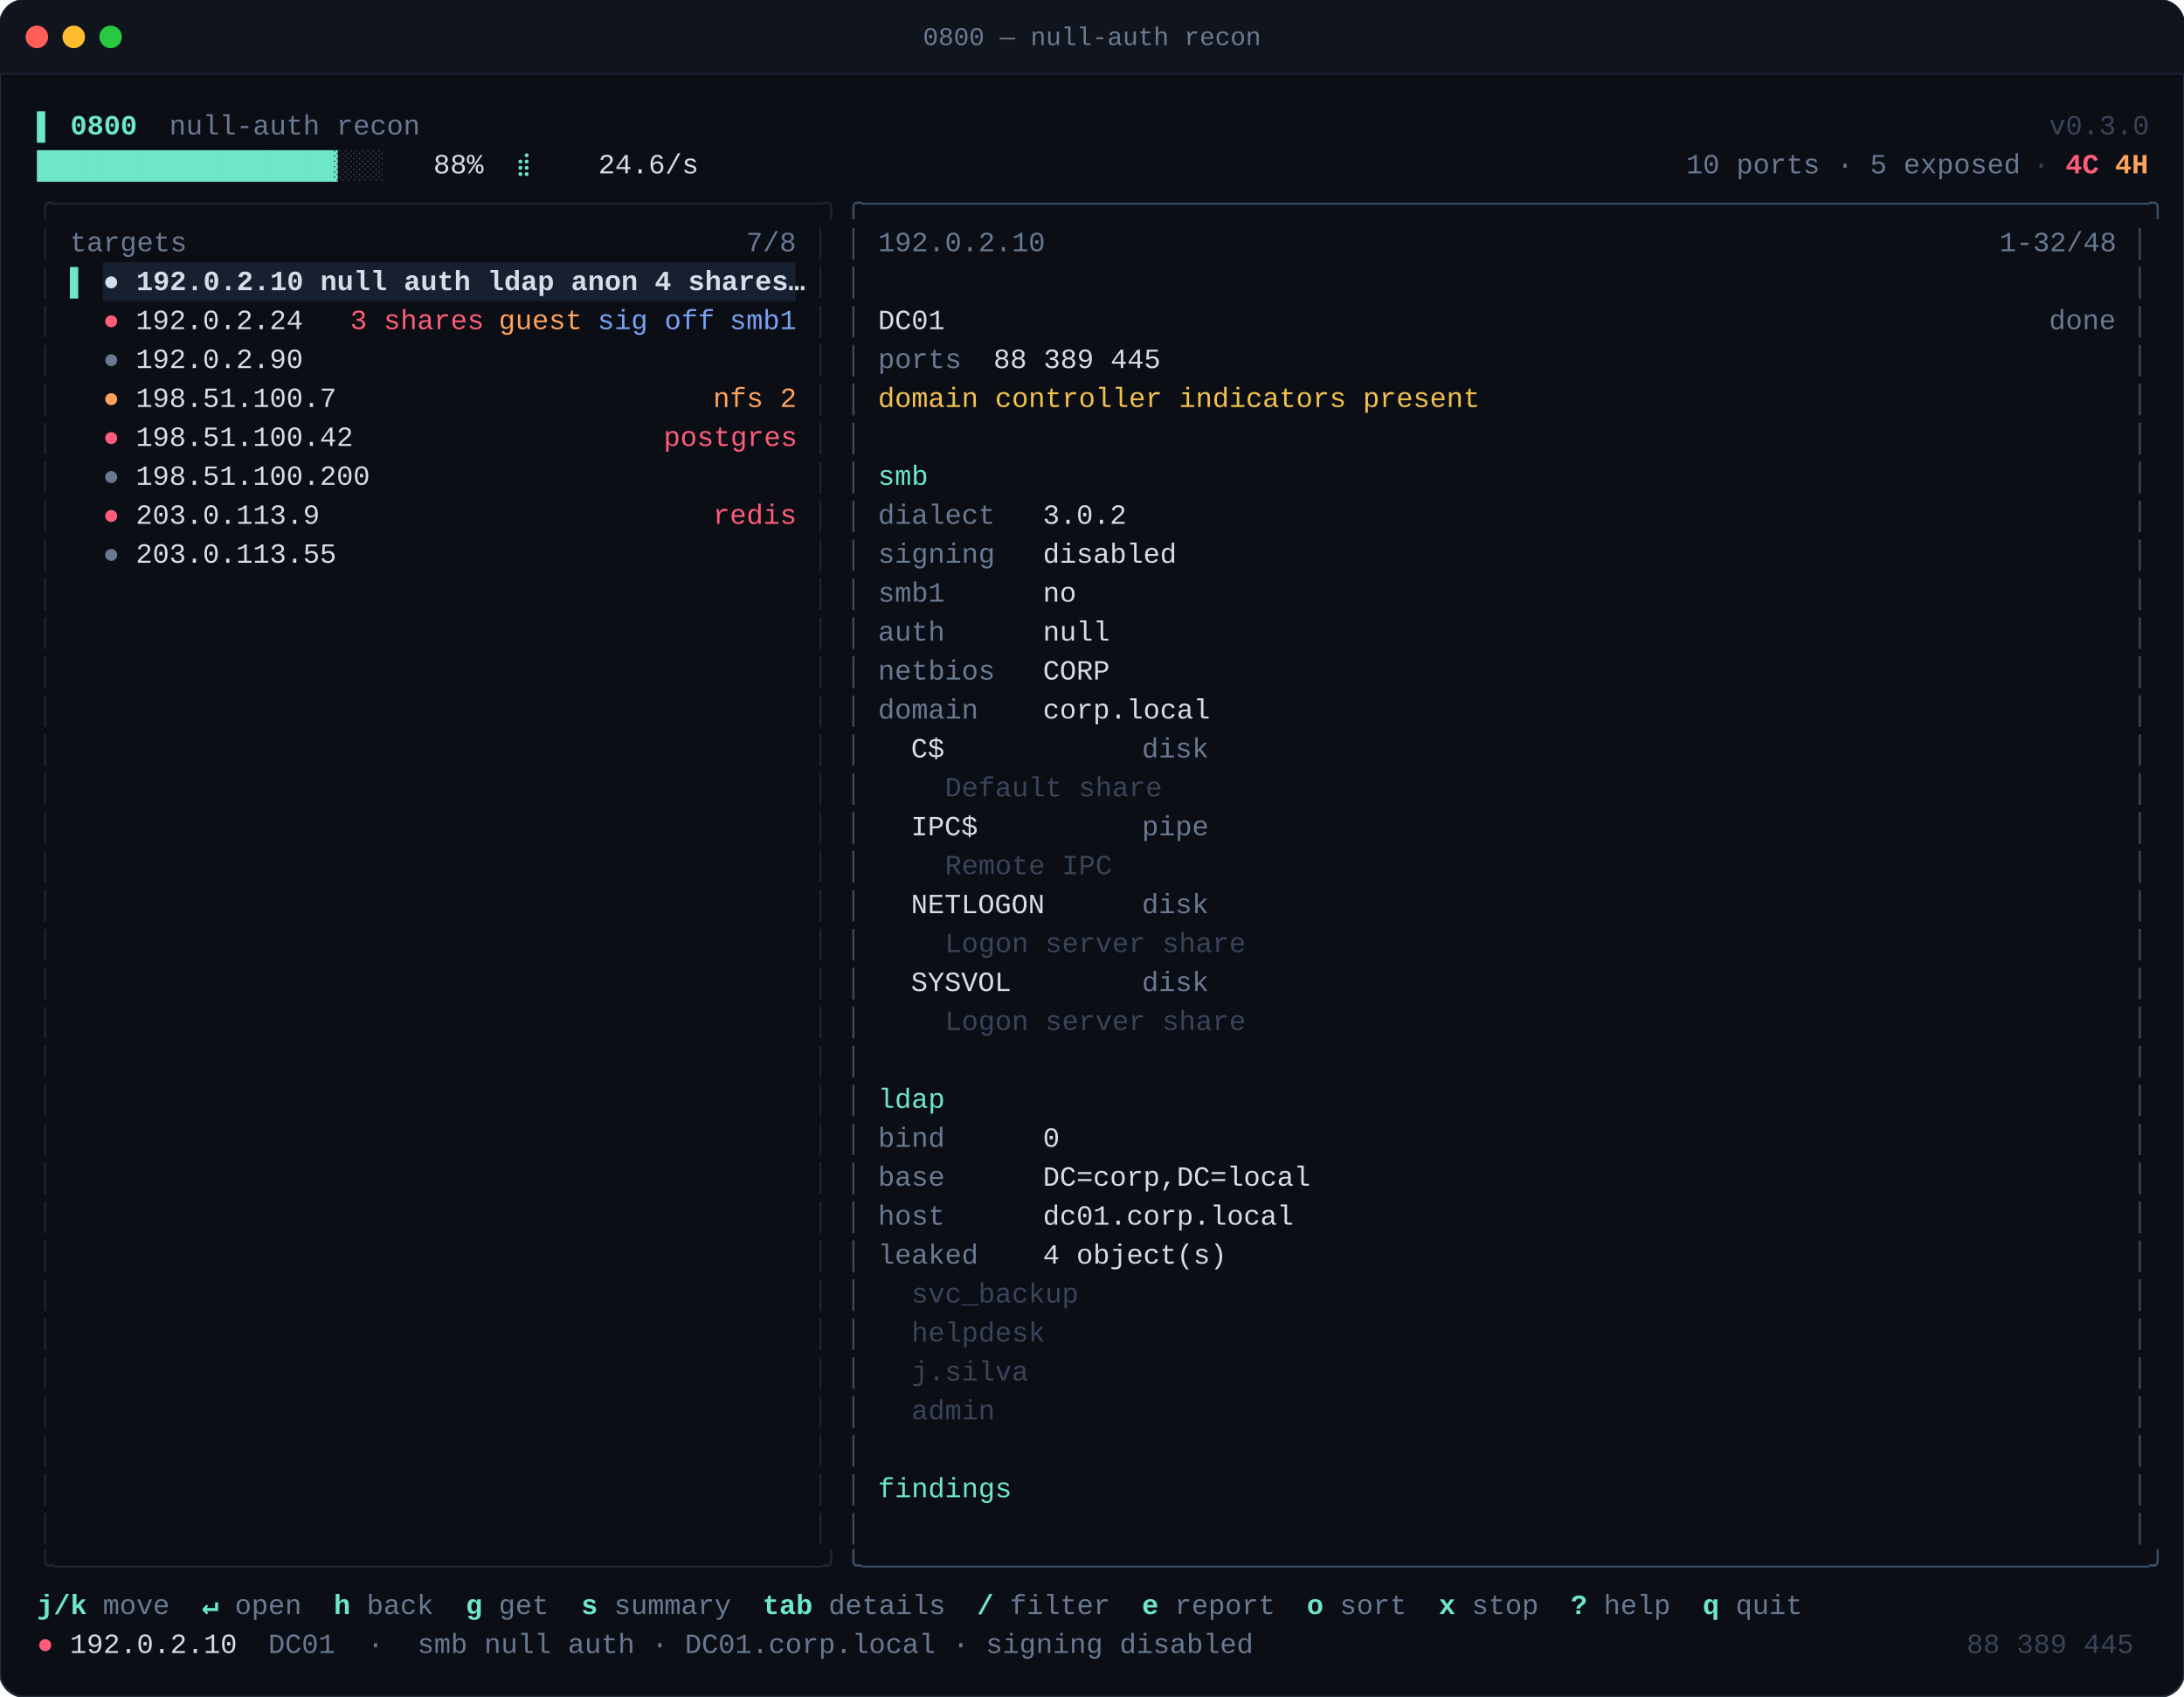
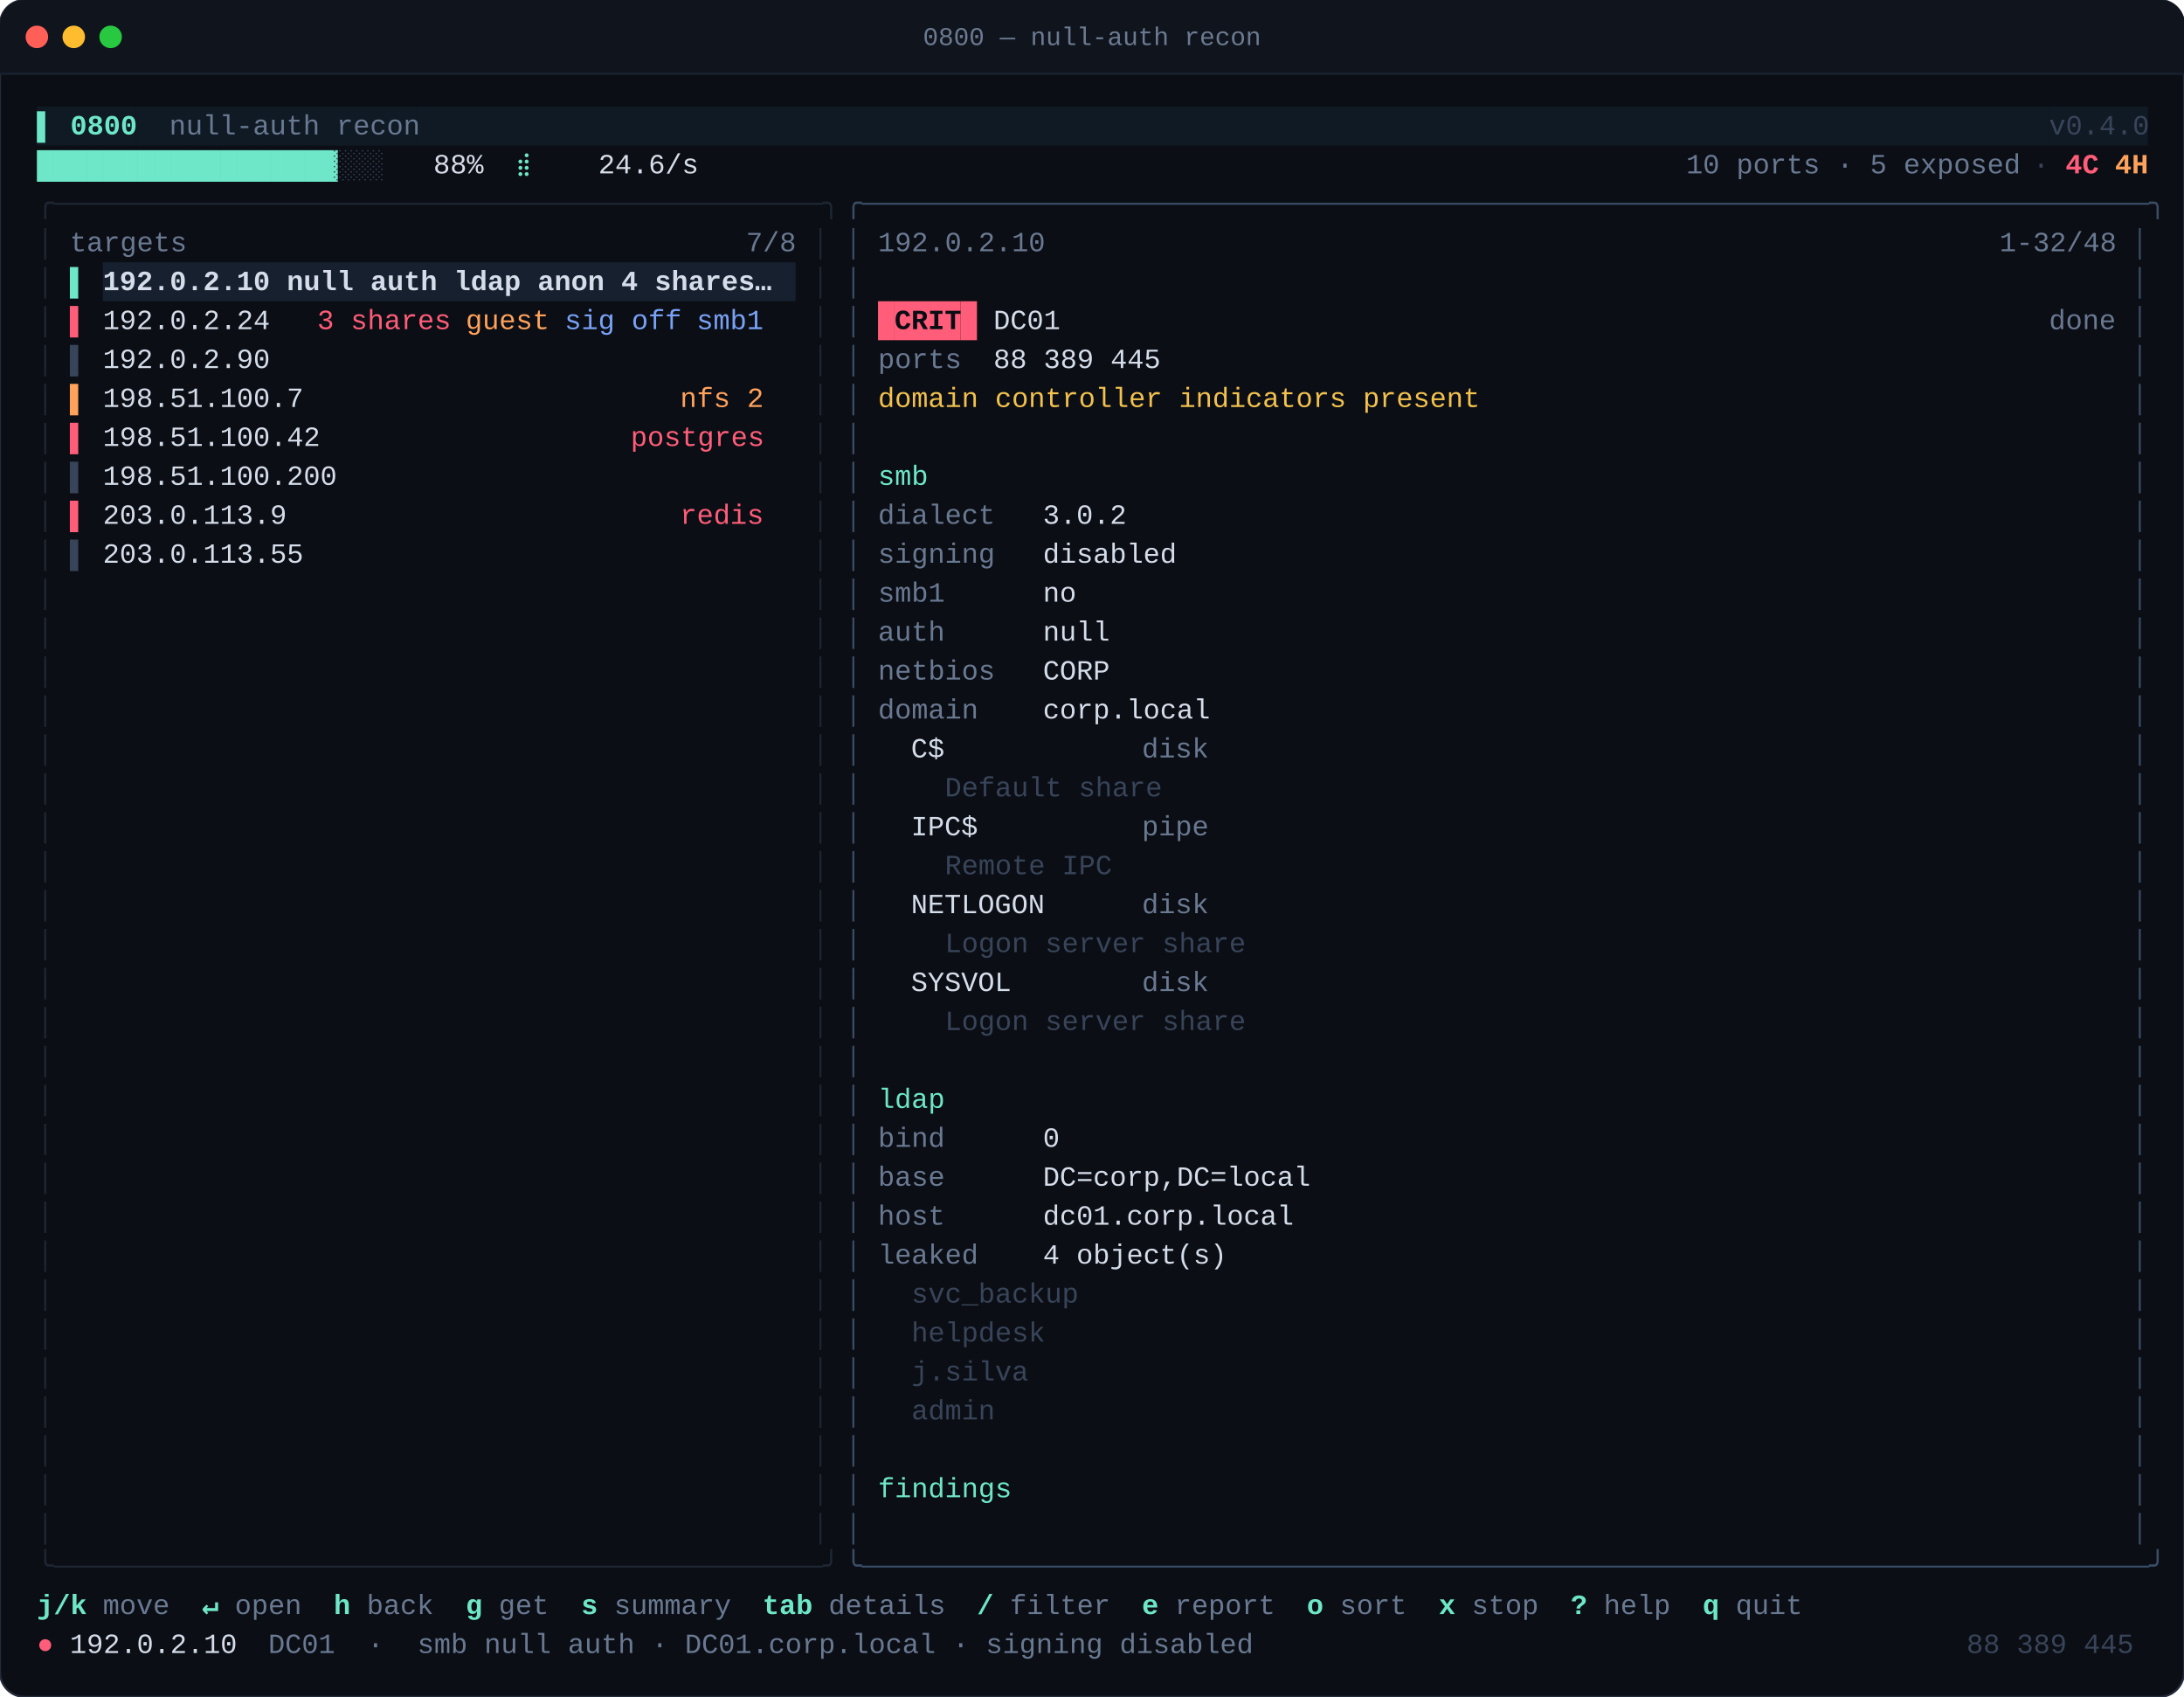
<svg xmlns="http://www.w3.org/2000/svg" width="1066" height="828" viewBox="0 0 1066 828" font-family="'JetBrains Mono','SFMono-Regular',Menlo,Consolas,'Liberation Mono',monospace">
  <defs>
    <clipPath id="c">
      <rect x="0" y="0" width="1066.40" height="828.00" rx="12.00" />
    </clipPath>
  </defs>
  <rect width="1066" height="828" rx="12" fill="#0B0E14" />
  <rect width="1066" height="828" rx="12" fill="#0B0E14" stroke="#242C3B" stroke-width="1" />
  <g clip-path="url(#c)">
    <rect x="0" y="0" width="1066" height="36" fill="#0F141D" />
    <line x1="0" y1="36" x2="1066" y2="36" stroke="#1B2330" />
    <circle cx="18" cy="18" r="5.5" fill="#FF5F57" />
    <circle cx="36" cy="18" r="5.5" fill="#FEBC2E" />
    <circle cx="54" cy="18" r="5.5" fill="#28C840" />
    <text x="533" y="22" fill="#6B7A90" font-size="12.5" text-anchor="middle">0800 — null-auth recon</text>
  </g>
  <g clip-path="url(#c)">
+     <rect x="18.00" y="52.00" width="48.30" height="19.00" fill="#101a24" />
+     <rect x="66.30" y="52.00" width="136.85" height="19.00" fill="#101a24" />
+     <rect x="203.15" y="52.00" width="796.95" height="19.00" fill="#101a24" />
+     <rect x="1000.10" y="52.00" width="48.30" height="19.00" fill="#101a24" />
    <text font-size="13.6">
      <tspan x="18.00" y="65.60" fill="#6ee7c8" font-weight="700" textLength="48.30" lengthAdjust="spacingAndGlyphs" xml:space="preserve">▌ 0800</tspan>
      <tspan x="66.30" y="65.60" fill="#697992" textLength="136.85" lengthAdjust="spacingAndGlyphs" xml:space="preserve">  null-auth recon</tspan>
-       <tspan x="1000.10" y="65.60" fill="#384459" textLength="48.30" lengthAdjust="spacingAndGlyphs" xml:space="preserve">v0.3.0</tspan>
+       <tspan x="1000.10" y="65.60" fill="#384459" textLength="48.30" lengthAdjust="spacingAndGlyphs" xml:space="preserve">v0.4.0</tspan>
    </text>
    <text font-size="13.6">
      <tspan x="18.00" y="84.60" fill="#6ee7c8" textLength="144.90" lengthAdjust="spacingAndGlyphs" xml:space="preserve">██████████████████</tspan>
      <tspan x="162.90" y="84.60" fill="#384459" textLength="24.15" lengthAdjust="spacingAndGlyphs" xml:space="preserve">░░░</tspan>
      <tspan x="187.05" y="84.60" fill="#D7DEEA" textLength="64.40" lengthAdjust="spacingAndGlyphs" xml:space="preserve">   88%  </tspan>
      <tspan x="251.45" y="84.60" fill="#6ee7c8" textLength="16.10" lengthAdjust="spacingAndGlyphs" xml:space="preserve">⣾ </tspan>
      <tspan x="267.55" y="84.60" fill="#D7DEEA" textLength="555.45" lengthAdjust="spacingAndGlyphs" xml:space="preserve">   24.6/s                                                            </tspan>
      <tspan x="823.00" y="84.60" fill="#697992" textLength="161.00" lengthAdjust="spacingAndGlyphs" xml:space="preserve">10 ports · 5 exposed</tspan>
      <tspan x="984.00" y="84.60" fill="#384459" textLength="24.15" lengthAdjust="spacingAndGlyphs" xml:space="preserve"> · </tspan>
      <tspan x="1008.15" y="84.60" fill="#ff5d79" font-weight="700" textLength="16.10" lengthAdjust="spacingAndGlyphs" xml:space="preserve">4C</tspan>
      <tspan x="1032.30" y="84.60" fill="#ffa25c" font-weight="700" textLength="16.10" lengthAdjust="spacingAndGlyphs" xml:space="preserve">4H</tspan>
    </text>
    <text font-size="13.6">
      <tspan x="18.00" y="103.60" fill="#1e2634" textLength="386.40" lengthAdjust="spacingAndGlyphs" xml:space="preserve">╭──────────────────────────────────────────────╮</tspan>
      <tspan x="412.45" y="103.60" fill="#3a4c66" textLength="635.95" lengthAdjust="spacingAndGlyphs" xml:space="preserve">╭─────────────────────────────────────────────────────────────────────────────╮</tspan>
    </text>
    <text font-size="13.6">
      <tspan x="18.00" y="122.60" fill="#1e2634" textLength="8.05" lengthAdjust="spacingAndGlyphs" xml:space="preserve">│</tspan>
      <tspan x="34.10" y="122.60" fill="#697992" textLength="56.35" lengthAdjust="spacingAndGlyphs" xml:space="preserve">targets</tspan>
      <tspan x="364.15" y="122.60" fill="#697992" textLength="24.15" lengthAdjust="spacingAndGlyphs" xml:space="preserve">7/8</tspan>
      <tspan x="396.35" y="122.60" fill="#1e2634" textLength="8.05" lengthAdjust="spacingAndGlyphs" xml:space="preserve">│</tspan>
      <tspan x="412.45" y="122.60" fill="#3a4c66" textLength="8.05" lengthAdjust="spacingAndGlyphs" xml:space="preserve">│</tspan>
      <tspan x="428.55" y="122.60" fill="#697992" textLength="80.50" lengthAdjust="spacingAndGlyphs" xml:space="preserve">192.0.2.10</tspan>
      <tspan x="975.95" y="122.60" fill="#697992" textLength="56.35" lengthAdjust="spacingAndGlyphs" xml:space="preserve">1-32/48</tspan>
      <tspan x="1040.35" y="122.60" fill="#3a4c66" textLength="8.05" lengthAdjust="spacingAndGlyphs" xml:space="preserve">│</tspan>
    </text>
    <rect x="50.20" y="128.00" width="338.10" height="19.00" fill="#16202f" />
    <text font-size="13.6">
      <tspan x="18.00" y="141.60" fill="#1e2634" textLength="8.05" lengthAdjust="spacingAndGlyphs" xml:space="preserve">│</tspan>
-       <tspan x="34.10" y="141.60" fill="#6ee7c8" textLength="16.10" lengthAdjust="spacingAndGlyphs" xml:space="preserve">▌ </tspan>
-       <tspan x="50.20" y="141.60" fill="#d5ddea" font-weight="700" textLength="338.10" lengthAdjust="spacingAndGlyphs" xml:space="preserve">● 192.0.2.10 null auth ldap anon 4 shares…</tspan>
+       <tspan x="34.10" y="141.60" fill="#6ee7c8" textLength="8.05" lengthAdjust="spacingAndGlyphs" xml:space="preserve">▌</tspan>
+       <tspan x="50.20" y="141.60" fill="#d5ddea" font-weight="700" textLength="338.10" lengthAdjust="spacingAndGlyphs" xml:space="preserve">192.0.2.10 null auth ldap anon 4 shares…  </tspan>
      <tspan x="396.35" y="141.60" fill="#1e2634" textLength="8.05" lengthAdjust="spacingAndGlyphs" xml:space="preserve">│</tspan>
      <tspan x="412.45" y="141.60" fill="#3a4c66" textLength="8.05" lengthAdjust="spacingAndGlyphs" xml:space="preserve">│</tspan>
      <tspan x="1040.35" y="141.60" fill="#3a4c66" textLength="8.05" lengthAdjust="spacingAndGlyphs" xml:space="preserve">│</tspan>
    </text>
+     <rect x="428.55" y="147.00" width="8.05" height="19.00" fill="#ff5d79" />
+     <rect x="436.60" y="147.00" width="32.20" height="19.00" fill="#ff5d79" />
+     <rect x="468.80" y="147.00" width="8.05" height="19.00" fill="#ff5d79" />
    <text font-size="13.6">
      <tspan x="18.00" y="160.60" fill="#1e2634" textLength="8.05" lengthAdjust="spacingAndGlyphs" xml:space="preserve">│</tspan>
-       <tspan x="50.20" y="160.60" fill="#ff5d79" textLength="8.05" lengthAdjust="spacingAndGlyphs" xml:space="preserve">●</tspan>
-       <tspan x="66.30" y="160.60" fill="#d5ddea" textLength="88.55" lengthAdjust="spacingAndGlyphs" xml:space="preserve">192.0.2.24 </tspan>
-       <tspan x="170.95" y="160.60" fill="#ff5d79" textLength="64.40" lengthAdjust="spacingAndGlyphs" xml:space="preserve">3 shares</tspan>
-       <tspan x="243.40" y="160.60" fill="#ffa25c" textLength="40.25" lengthAdjust="spacingAndGlyphs" xml:space="preserve">guest</tspan>
-       <tspan x="291.70" y="160.60" fill="#79a2f7" textLength="56.35" lengthAdjust="spacingAndGlyphs" xml:space="preserve">sig off</tspan>
-       <tspan x="356.10" y="160.60" fill="#79a2f7" textLength="32.20" lengthAdjust="spacingAndGlyphs" xml:space="preserve">smb1</tspan>
+       <tspan x="34.10" y="160.60" fill="#ff5d79" textLength="8.05" lengthAdjust="spacingAndGlyphs" xml:space="preserve">▌</tspan>
+       <tspan x="50.20" y="160.60" fill="#d5ddea" textLength="88.55" lengthAdjust="spacingAndGlyphs" xml:space="preserve">192.0.2.24 </tspan>
+       <tspan x="154.85" y="160.60" fill="#ff5d79" textLength="64.40" lengthAdjust="spacingAndGlyphs" xml:space="preserve">3 shares</tspan>
+       <tspan x="227.30" y="160.60" fill="#ffa25c" textLength="40.25" lengthAdjust="spacingAndGlyphs" xml:space="preserve">guest</tspan>
+       <tspan x="275.60" y="160.60" fill="#79a2f7" textLength="56.35" lengthAdjust="spacingAndGlyphs" xml:space="preserve">sig off</tspan>
+       <tspan x="340.00" y="160.60" fill="#79a2f7" textLength="32.20" lengthAdjust="spacingAndGlyphs" xml:space="preserve">smb1</tspan>
      <tspan x="396.35" y="160.60" fill="#1e2634" textLength="8.05" lengthAdjust="spacingAndGlyphs" xml:space="preserve">│</tspan>
      <tspan x="412.45" y="160.60" fill="#3a4c66" textLength="8.05" lengthAdjust="spacingAndGlyphs" xml:space="preserve">│</tspan>
-       <tspan x="428.55" y="160.60" fill="#d5ddea" textLength="32.20" lengthAdjust="spacingAndGlyphs" xml:space="preserve">DC01</tspan>
+       <tspan x="436.60" y="160.60" fill="#0a0d14" font-weight="700" textLength="32.20" lengthAdjust="spacingAndGlyphs" xml:space="preserve">CRIT</tspan>
+       <tspan x="484.90" y="160.60" fill="#d5ddea" textLength="32.20" lengthAdjust="spacingAndGlyphs" xml:space="preserve">DC01</tspan>
      <tspan x="1000.10" y="160.60" fill="#697992" textLength="32.20" lengthAdjust="spacingAndGlyphs" xml:space="preserve">done</tspan>
      <tspan x="1040.35" y="160.60" fill="#3a4c66" textLength="8.05" lengthAdjust="spacingAndGlyphs" xml:space="preserve">│</tspan>
    </text>
    <text font-size="13.6">
      <tspan x="18.00" y="179.60" fill="#1e2634" textLength="8.05" lengthAdjust="spacingAndGlyphs" xml:space="preserve">│</tspan>
-       <tspan x="50.20" y="179.60" fill="#697992" textLength="8.05" lengthAdjust="spacingAndGlyphs" xml:space="preserve">●</tspan>
-       <tspan x="66.30" y="179.60" fill="#d5ddea" textLength="80.50" lengthAdjust="spacingAndGlyphs" xml:space="preserve">192.0.2.90</tspan>
+       <tspan x="34.10" y="179.60" fill="#384459" textLength="8.05" lengthAdjust="spacingAndGlyphs" xml:space="preserve">▌</tspan>
+       <tspan x="50.20" y="179.60" fill="#d5ddea" textLength="80.50" lengthAdjust="spacingAndGlyphs" xml:space="preserve">192.0.2.90</tspan>
      <tspan x="396.35" y="179.60" fill="#1e2634" textLength="8.05" lengthAdjust="spacingAndGlyphs" xml:space="preserve">│</tspan>
      <tspan x="412.45" y="179.60" fill="#3a4c66" textLength="8.05" lengthAdjust="spacingAndGlyphs" xml:space="preserve">│</tspan>
      <tspan x="428.55" y="179.60" fill="#697992" textLength="56.35" lengthAdjust="spacingAndGlyphs" xml:space="preserve">ports  </tspan>
      <tspan x="484.90" y="179.60" fill="#d5ddea" textLength="80.50" lengthAdjust="spacingAndGlyphs" xml:space="preserve">88 389 445</tspan>
      <tspan x="1040.35" y="179.60" fill="#3a4c66" textLength="8.05" lengthAdjust="spacingAndGlyphs" xml:space="preserve">│</tspan>
    </text>
    <text font-size="13.6">
      <tspan x="18.00" y="198.60" fill="#1e2634" textLength="8.05" lengthAdjust="spacingAndGlyphs" xml:space="preserve">│</tspan>
-       <tspan x="50.20" y="198.60" fill="#ffa25c" textLength="8.05" lengthAdjust="spacingAndGlyphs" xml:space="preserve">●</tspan>
-       <tspan x="66.30" y="198.60" fill="#d5ddea" textLength="265.65" lengthAdjust="spacingAndGlyphs" xml:space="preserve">198.51.100.7                     </tspan>
-       <tspan x="348.05" y="198.60" fill="#ffa25c" textLength="40.25" lengthAdjust="spacingAndGlyphs" xml:space="preserve">nfs 2</tspan>
+       <tspan x="34.10" y="198.60" fill="#ffa25c" textLength="8.05" lengthAdjust="spacingAndGlyphs" xml:space="preserve">▌</tspan>
+       <tspan x="50.20" y="198.60" fill="#d5ddea" textLength="265.65" lengthAdjust="spacingAndGlyphs" xml:space="preserve">198.51.100.7                     </tspan>
+       <tspan x="331.95" y="198.60" fill="#ffa25c" textLength="40.25" lengthAdjust="spacingAndGlyphs" xml:space="preserve">nfs 2</tspan>
      <tspan x="396.35" y="198.60" fill="#1e2634" textLength="8.05" lengthAdjust="spacingAndGlyphs" xml:space="preserve">│</tspan>
      <tspan x="412.45" y="198.60" fill="#3a4c66" textLength="8.05" lengthAdjust="spacingAndGlyphs" xml:space="preserve">│</tspan>
      <tspan x="428.55" y="198.60" fill="#f2c14e" textLength="289.80" lengthAdjust="spacingAndGlyphs" xml:space="preserve">domain controller indicators present</tspan>
      <tspan x="1040.35" y="198.60" fill="#3a4c66" textLength="8.05" lengthAdjust="spacingAndGlyphs" xml:space="preserve">│</tspan>
    </text>
    <text font-size="13.6">
      <tspan x="18.00" y="217.60" fill="#1e2634" textLength="8.05" lengthAdjust="spacingAndGlyphs" xml:space="preserve">│</tspan>
-       <tspan x="50.20" y="217.60" fill="#ff5d79" textLength="8.05" lengthAdjust="spacingAndGlyphs" xml:space="preserve">●</tspan>
-       <tspan x="66.30" y="217.60" fill="#d5ddea" textLength="241.50" lengthAdjust="spacingAndGlyphs" xml:space="preserve">198.51.100.42                 </tspan>
-       <tspan x="323.90" y="217.60" fill="#ff5d79" textLength="64.40" lengthAdjust="spacingAndGlyphs" xml:space="preserve">postgres</tspan>
+       <tspan x="34.10" y="217.60" fill="#ff5d79" textLength="8.05" lengthAdjust="spacingAndGlyphs" xml:space="preserve">▌</tspan>
+       <tspan x="50.20" y="217.60" fill="#d5ddea" textLength="241.50" lengthAdjust="spacingAndGlyphs" xml:space="preserve">198.51.100.42                 </tspan>
+       <tspan x="307.80" y="217.60" fill="#ff5d79" textLength="64.40" lengthAdjust="spacingAndGlyphs" xml:space="preserve">postgres</tspan>
      <tspan x="396.35" y="217.60" fill="#1e2634" textLength="8.05" lengthAdjust="spacingAndGlyphs" xml:space="preserve">│</tspan>
      <tspan x="412.45" y="217.60" fill="#3a4c66" textLength="8.05" lengthAdjust="spacingAndGlyphs" xml:space="preserve">│</tspan>
      <tspan x="1040.35" y="217.60" fill="#3a4c66" textLength="8.05" lengthAdjust="spacingAndGlyphs" xml:space="preserve">│</tspan>
    </text>
    <text font-size="13.6">
      <tspan x="18.00" y="236.60" fill="#1e2634" textLength="8.05" lengthAdjust="spacingAndGlyphs" xml:space="preserve">│</tspan>
-       <tspan x="50.20" y="236.60" fill="#697992" textLength="8.05" lengthAdjust="spacingAndGlyphs" xml:space="preserve">●</tspan>
-       <tspan x="66.30" y="236.60" fill="#d5ddea" textLength="112.70" lengthAdjust="spacingAndGlyphs" xml:space="preserve">198.51.100.200</tspan>
+       <tspan x="34.10" y="236.60" fill="#384459" textLength="8.05" lengthAdjust="spacingAndGlyphs" xml:space="preserve">▌</tspan>
+       <tspan x="50.20" y="236.60" fill="#d5ddea" textLength="112.70" lengthAdjust="spacingAndGlyphs" xml:space="preserve">198.51.100.200</tspan>
      <tspan x="396.35" y="236.60" fill="#1e2634" textLength="8.05" lengthAdjust="spacingAndGlyphs" xml:space="preserve">│</tspan>
      <tspan x="412.45" y="236.60" fill="#3a4c66" textLength="8.05" lengthAdjust="spacingAndGlyphs" xml:space="preserve">│</tspan>
      <tspan x="428.55" y="236.60" fill="#6ee7c8" textLength="24.15" lengthAdjust="spacingAndGlyphs" xml:space="preserve">smb</tspan>
      <tspan x="1040.35" y="236.60" fill="#3a4c66" textLength="8.05" lengthAdjust="spacingAndGlyphs" xml:space="preserve">│</tspan>
    </text>
    <text font-size="13.6">
      <tspan x="18.00" y="255.60" fill="#1e2634" textLength="8.05" lengthAdjust="spacingAndGlyphs" xml:space="preserve">│</tspan>
-       <tspan x="50.20" y="255.60" fill="#ff5d79" textLength="8.05" lengthAdjust="spacingAndGlyphs" xml:space="preserve">●</tspan>
-       <tspan x="66.30" y="255.60" fill="#d5ddea" textLength="265.65" lengthAdjust="spacingAndGlyphs" xml:space="preserve">203.0.113.9                      </tspan>
-       <tspan x="348.05" y="255.60" fill="#ff5d79" textLength="40.25" lengthAdjust="spacingAndGlyphs" xml:space="preserve">redis</tspan>
+       <tspan x="34.10" y="255.60" fill="#ff5d79" textLength="8.05" lengthAdjust="spacingAndGlyphs" xml:space="preserve">▌</tspan>
+       <tspan x="50.20" y="255.60" fill="#d5ddea" textLength="265.65" lengthAdjust="spacingAndGlyphs" xml:space="preserve">203.0.113.9                      </tspan>
+       <tspan x="331.95" y="255.60" fill="#ff5d79" textLength="40.25" lengthAdjust="spacingAndGlyphs" xml:space="preserve">redis</tspan>
      <tspan x="396.35" y="255.60" fill="#1e2634" textLength="8.05" lengthAdjust="spacingAndGlyphs" xml:space="preserve">│</tspan>
      <tspan x="412.45" y="255.60" fill="#3a4c66" textLength="8.05" lengthAdjust="spacingAndGlyphs" xml:space="preserve">│</tspan>
      <tspan x="428.55" y="255.60" fill="#697992" textLength="80.50" lengthAdjust="spacingAndGlyphs" xml:space="preserve">dialect   </tspan>
      <tspan x="509.05" y="255.60" fill="#d5ddea" textLength="40.25" lengthAdjust="spacingAndGlyphs" xml:space="preserve">3.0.2</tspan>
      <tspan x="1040.35" y="255.60" fill="#3a4c66" textLength="8.05" lengthAdjust="spacingAndGlyphs" xml:space="preserve">│</tspan>
    </text>
    <text font-size="13.6">
      <tspan x="18.00" y="274.60" fill="#1e2634" textLength="8.05" lengthAdjust="spacingAndGlyphs" xml:space="preserve">│</tspan>
-       <tspan x="50.20" y="274.60" fill="#697992" textLength="8.05" lengthAdjust="spacingAndGlyphs" xml:space="preserve">●</tspan>
-       <tspan x="66.30" y="274.60" fill="#d5ddea" textLength="96.60" lengthAdjust="spacingAndGlyphs" xml:space="preserve">203.0.113.55</tspan>
+       <tspan x="34.10" y="274.60" fill="#384459" textLength="8.05" lengthAdjust="spacingAndGlyphs" xml:space="preserve">▌</tspan>
+       <tspan x="50.20" y="274.60" fill="#d5ddea" textLength="96.60" lengthAdjust="spacingAndGlyphs" xml:space="preserve">203.0.113.55</tspan>
      <tspan x="396.35" y="274.60" fill="#1e2634" textLength="8.05" lengthAdjust="spacingAndGlyphs" xml:space="preserve">│</tspan>
      <tspan x="412.45" y="274.60" fill="#3a4c66" textLength="8.05" lengthAdjust="spacingAndGlyphs" xml:space="preserve">│</tspan>
      <tspan x="428.55" y="274.60" fill="#697992" textLength="80.50" lengthAdjust="spacingAndGlyphs" xml:space="preserve">signing   </tspan>
      <tspan x="509.05" y="274.60" fill="#d5ddea" textLength="64.40" lengthAdjust="spacingAndGlyphs" xml:space="preserve">disabled</tspan>
      <tspan x="1040.35" y="274.60" fill="#3a4c66" textLength="8.05" lengthAdjust="spacingAndGlyphs" xml:space="preserve">│</tspan>
    </text>
    <text font-size="13.6">
      <tspan x="18.00" y="293.60" fill="#1e2634" textLength="8.05" lengthAdjust="spacingAndGlyphs" xml:space="preserve">│</tspan>
      <tspan x="396.35" y="293.60" fill="#1e2634" textLength="8.05" lengthAdjust="spacingAndGlyphs" xml:space="preserve">│</tspan>
      <tspan x="412.45" y="293.60" fill="#3a4c66" textLength="8.05" lengthAdjust="spacingAndGlyphs" xml:space="preserve">│</tspan>
      <tspan x="428.55" y="293.60" fill="#697992" textLength="80.50" lengthAdjust="spacingAndGlyphs" xml:space="preserve">smb1      </tspan>
      <tspan x="509.05" y="293.60" fill="#d5ddea" textLength="16.10" lengthAdjust="spacingAndGlyphs" xml:space="preserve">no</tspan>
      <tspan x="1040.35" y="293.60" fill="#3a4c66" textLength="8.05" lengthAdjust="spacingAndGlyphs" xml:space="preserve">│</tspan>
    </text>
    <text font-size="13.6">
      <tspan x="18.00" y="312.60" fill="#1e2634" textLength="8.05" lengthAdjust="spacingAndGlyphs" xml:space="preserve">│</tspan>
      <tspan x="396.35" y="312.60" fill="#1e2634" textLength="8.05" lengthAdjust="spacingAndGlyphs" xml:space="preserve">│</tspan>
      <tspan x="412.45" y="312.60" fill="#3a4c66" textLength="8.05" lengthAdjust="spacingAndGlyphs" xml:space="preserve">│</tspan>
      <tspan x="428.55" y="312.60" fill="#697992" textLength="80.50" lengthAdjust="spacingAndGlyphs" xml:space="preserve">auth      </tspan>
      <tspan x="509.05" y="312.60" fill="#d5ddea" textLength="32.20" lengthAdjust="spacingAndGlyphs" xml:space="preserve">null</tspan>
      <tspan x="1040.35" y="312.60" fill="#3a4c66" textLength="8.05" lengthAdjust="spacingAndGlyphs" xml:space="preserve">│</tspan>
    </text>
    <text font-size="13.6">
      <tspan x="18.00" y="331.60" fill="#1e2634" textLength="8.05" lengthAdjust="spacingAndGlyphs" xml:space="preserve">│</tspan>
      <tspan x="396.35" y="331.60" fill="#1e2634" textLength="8.05" lengthAdjust="spacingAndGlyphs" xml:space="preserve">│</tspan>
      <tspan x="412.45" y="331.60" fill="#3a4c66" textLength="8.05" lengthAdjust="spacingAndGlyphs" xml:space="preserve">│</tspan>
      <tspan x="428.55" y="331.60" fill="#697992" textLength="80.50" lengthAdjust="spacingAndGlyphs" xml:space="preserve">netbios   </tspan>
      <tspan x="509.05" y="331.60" fill="#d5ddea" textLength="32.20" lengthAdjust="spacingAndGlyphs" xml:space="preserve">CORP</tspan>
      <tspan x="1040.35" y="331.60" fill="#3a4c66" textLength="8.05" lengthAdjust="spacingAndGlyphs" xml:space="preserve">│</tspan>
    </text>
    <text font-size="13.6">
      <tspan x="18.00" y="350.60" fill="#1e2634" textLength="8.05" lengthAdjust="spacingAndGlyphs" xml:space="preserve">│</tspan>
      <tspan x="396.35" y="350.60" fill="#1e2634" textLength="8.05" lengthAdjust="spacingAndGlyphs" xml:space="preserve">│</tspan>
      <tspan x="412.45" y="350.60" fill="#3a4c66" textLength="8.05" lengthAdjust="spacingAndGlyphs" xml:space="preserve">│</tspan>
      <tspan x="428.55" y="350.60" fill="#697992" textLength="80.50" lengthAdjust="spacingAndGlyphs" xml:space="preserve">domain    </tspan>
      <tspan x="509.05" y="350.60" fill="#d5ddea" textLength="80.50" lengthAdjust="spacingAndGlyphs" xml:space="preserve">corp.local</tspan>
      <tspan x="1040.35" y="350.60" fill="#3a4c66" textLength="8.05" lengthAdjust="spacingAndGlyphs" xml:space="preserve">│</tspan>
    </text>
    <text font-size="13.6">
      <tspan x="18.00" y="369.60" fill="#1e2634" textLength="8.05" lengthAdjust="spacingAndGlyphs" xml:space="preserve">│</tspan>
      <tspan x="396.35" y="369.60" fill="#1e2634" textLength="8.05" lengthAdjust="spacingAndGlyphs" xml:space="preserve">│</tspan>
      <tspan x="412.45" y="369.60" fill="#3a4c66" textLength="8.05" lengthAdjust="spacingAndGlyphs" xml:space="preserve">│</tspan>
      <tspan x="444.65" y="369.60" fill="#d5ddea" textLength="112.70" lengthAdjust="spacingAndGlyphs" xml:space="preserve">C$            </tspan>
      <tspan x="557.35" y="369.60" fill="#697992" textLength="32.20" lengthAdjust="spacingAndGlyphs" xml:space="preserve">disk</tspan>
      <tspan x="1040.35" y="369.60" fill="#3a4c66" textLength="8.05" lengthAdjust="spacingAndGlyphs" xml:space="preserve">│</tspan>
    </text>
    <text font-size="13.6">
      <tspan x="18.00" y="388.60" fill="#1e2634" textLength="8.05" lengthAdjust="spacingAndGlyphs" xml:space="preserve">│</tspan>
      <tspan x="396.35" y="388.60" fill="#1e2634" textLength="8.05" lengthAdjust="spacingAndGlyphs" xml:space="preserve">│</tspan>
      <tspan x="412.45" y="388.60" fill="#3a4c66" textLength="8.05" lengthAdjust="spacingAndGlyphs" xml:space="preserve">│</tspan>
      <tspan x="428.55" y="388.60" fill="#384459" textLength="136.85" lengthAdjust="spacingAndGlyphs" xml:space="preserve">    Default share</tspan>
      <tspan x="1040.35" y="388.60" fill="#3a4c66" textLength="8.05" lengthAdjust="spacingAndGlyphs" xml:space="preserve">│</tspan>
    </text>
    <text font-size="13.6">
      <tspan x="18.00" y="407.60" fill="#1e2634" textLength="8.05" lengthAdjust="spacingAndGlyphs" xml:space="preserve">│</tspan>
      <tspan x="396.35" y="407.60" fill="#1e2634" textLength="8.05" lengthAdjust="spacingAndGlyphs" xml:space="preserve">│</tspan>
      <tspan x="412.45" y="407.60" fill="#3a4c66" textLength="8.05" lengthAdjust="spacingAndGlyphs" xml:space="preserve">│</tspan>
      <tspan x="444.65" y="407.60" fill="#d5ddea" textLength="112.70" lengthAdjust="spacingAndGlyphs" xml:space="preserve">IPC$          </tspan>
      <tspan x="557.35" y="407.60" fill="#697992" textLength="32.20" lengthAdjust="spacingAndGlyphs" xml:space="preserve">pipe</tspan>
      <tspan x="1040.35" y="407.60" fill="#3a4c66" textLength="8.05" lengthAdjust="spacingAndGlyphs" xml:space="preserve">│</tspan>
    </text>
    <text font-size="13.6">
      <tspan x="18.00" y="426.60" fill="#1e2634" textLength="8.05" lengthAdjust="spacingAndGlyphs" xml:space="preserve">│</tspan>
      <tspan x="396.35" y="426.60" fill="#1e2634" textLength="8.05" lengthAdjust="spacingAndGlyphs" xml:space="preserve">│</tspan>
      <tspan x="412.45" y="426.60" fill="#3a4c66" textLength="8.05" lengthAdjust="spacingAndGlyphs" xml:space="preserve">│</tspan>
      <tspan x="428.55" y="426.60" fill="#384459" textLength="112.70" lengthAdjust="spacingAndGlyphs" xml:space="preserve">    Remote IPC</tspan>
      <tspan x="1040.35" y="426.60" fill="#3a4c66" textLength="8.05" lengthAdjust="spacingAndGlyphs" xml:space="preserve">│</tspan>
    </text>
    <text font-size="13.6">
      <tspan x="18.00" y="445.60" fill="#1e2634" textLength="8.05" lengthAdjust="spacingAndGlyphs" xml:space="preserve">│</tspan>
      <tspan x="396.35" y="445.60" fill="#1e2634" textLength="8.05" lengthAdjust="spacingAndGlyphs" xml:space="preserve">│</tspan>
      <tspan x="412.45" y="445.60" fill="#3a4c66" textLength="8.05" lengthAdjust="spacingAndGlyphs" xml:space="preserve">│</tspan>
      <tspan x="444.65" y="445.60" fill="#d5ddea" textLength="112.70" lengthAdjust="spacingAndGlyphs" xml:space="preserve">NETLOGON      </tspan>
      <tspan x="557.35" y="445.60" fill="#697992" textLength="32.20" lengthAdjust="spacingAndGlyphs" xml:space="preserve">disk</tspan>
      <tspan x="1040.35" y="445.60" fill="#3a4c66" textLength="8.05" lengthAdjust="spacingAndGlyphs" xml:space="preserve">│</tspan>
    </text>
    <text font-size="13.6">
      <tspan x="18.00" y="464.60" fill="#1e2634" textLength="8.05" lengthAdjust="spacingAndGlyphs" xml:space="preserve">│</tspan>
      <tspan x="396.35" y="464.60" fill="#1e2634" textLength="8.05" lengthAdjust="spacingAndGlyphs" xml:space="preserve">│</tspan>
      <tspan x="412.45" y="464.60" fill="#3a4c66" textLength="8.05" lengthAdjust="spacingAndGlyphs" xml:space="preserve">│</tspan>
      <tspan x="428.55" y="464.60" fill="#384459" textLength="177.10" lengthAdjust="spacingAndGlyphs" xml:space="preserve">    Logon server share</tspan>
      <tspan x="1040.35" y="464.60" fill="#3a4c66" textLength="8.05" lengthAdjust="spacingAndGlyphs" xml:space="preserve">│</tspan>
    </text>
    <text font-size="13.6">
      <tspan x="18.00" y="483.60" fill="#1e2634" textLength="8.05" lengthAdjust="spacingAndGlyphs" xml:space="preserve">│</tspan>
      <tspan x="396.35" y="483.60" fill="#1e2634" textLength="8.05" lengthAdjust="spacingAndGlyphs" xml:space="preserve">│</tspan>
      <tspan x="412.45" y="483.60" fill="#3a4c66" textLength="8.05" lengthAdjust="spacingAndGlyphs" xml:space="preserve">│</tspan>
      <tspan x="444.65" y="483.60" fill="#d5ddea" textLength="112.70" lengthAdjust="spacingAndGlyphs" xml:space="preserve">SYSVOL        </tspan>
      <tspan x="557.35" y="483.60" fill="#697992" textLength="32.20" lengthAdjust="spacingAndGlyphs" xml:space="preserve">disk</tspan>
      <tspan x="1040.35" y="483.60" fill="#3a4c66" textLength="8.05" lengthAdjust="spacingAndGlyphs" xml:space="preserve">│</tspan>
    </text>
    <text font-size="13.6">
      <tspan x="18.00" y="502.60" fill="#1e2634" textLength="8.05" lengthAdjust="spacingAndGlyphs" xml:space="preserve">│</tspan>
      <tspan x="396.35" y="502.60" fill="#1e2634" textLength="8.05" lengthAdjust="spacingAndGlyphs" xml:space="preserve">│</tspan>
      <tspan x="412.45" y="502.60" fill="#3a4c66" textLength="8.05" lengthAdjust="spacingAndGlyphs" xml:space="preserve">│</tspan>
      <tspan x="428.55" y="502.60" fill="#384459" textLength="177.10" lengthAdjust="spacingAndGlyphs" xml:space="preserve">    Logon server share</tspan>
      <tspan x="1040.35" y="502.60" fill="#3a4c66" textLength="8.05" lengthAdjust="spacingAndGlyphs" xml:space="preserve">│</tspan>
    </text>
    <text font-size="13.6">
      <tspan x="18.00" y="521.60" fill="#1e2634" textLength="8.05" lengthAdjust="spacingAndGlyphs" xml:space="preserve">│</tspan>
      <tspan x="396.35" y="521.60" fill="#1e2634" textLength="8.05" lengthAdjust="spacingAndGlyphs" xml:space="preserve">│</tspan>
      <tspan x="412.45" y="521.60" fill="#3a4c66" textLength="8.05" lengthAdjust="spacingAndGlyphs" xml:space="preserve">│</tspan>
      <tspan x="1040.35" y="521.60" fill="#3a4c66" textLength="8.05" lengthAdjust="spacingAndGlyphs" xml:space="preserve">│</tspan>
    </text>
    <text font-size="13.6">
      <tspan x="18.00" y="540.60" fill="#1e2634" textLength="8.05" lengthAdjust="spacingAndGlyphs" xml:space="preserve">│</tspan>
      <tspan x="396.35" y="540.60" fill="#1e2634" textLength="8.05" lengthAdjust="spacingAndGlyphs" xml:space="preserve">│</tspan>
      <tspan x="412.45" y="540.60" fill="#3a4c66" textLength="8.05" lengthAdjust="spacingAndGlyphs" xml:space="preserve">│</tspan>
      <tspan x="428.55" y="540.60" fill="#6ee7c8" textLength="32.20" lengthAdjust="spacingAndGlyphs" xml:space="preserve">ldap</tspan>
      <tspan x="1040.35" y="540.60" fill="#3a4c66" textLength="8.05" lengthAdjust="spacingAndGlyphs" xml:space="preserve">│</tspan>
    </text>
    <text font-size="13.6">
      <tspan x="18.00" y="559.60" fill="#1e2634" textLength="8.05" lengthAdjust="spacingAndGlyphs" xml:space="preserve">│</tspan>
      <tspan x="396.35" y="559.60" fill="#1e2634" textLength="8.05" lengthAdjust="spacingAndGlyphs" xml:space="preserve">│</tspan>
      <tspan x="412.45" y="559.60" fill="#3a4c66" textLength="8.05" lengthAdjust="spacingAndGlyphs" xml:space="preserve">│</tspan>
      <tspan x="428.55" y="559.60" fill="#697992" textLength="80.50" lengthAdjust="spacingAndGlyphs" xml:space="preserve">bind      </tspan>
      <tspan x="509.05" y="559.60" fill="#d5ddea" textLength="16.10" lengthAdjust="spacingAndGlyphs" xml:space="preserve">0 </tspan>
      <tspan x="1040.35" y="559.60" fill="#3a4c66" textLength="8.05" lengthAdjust="spacingAndGlyphs" xml:space="preserve">│</tspan>
    </text>
    <text font-size="13.6">
      <tspan x="18.00" y="578.60" fill="#1e2634" textLength="8.05" lengthAdjust="spacingAndGlyphs" xml:space="preserve">│</tspan>
      <tspan x="396.35" y="578.60" fill="#1e2634" textLength="8.05" lengthAdjust="spacingAndGlyphs" xml:space="preserve">│</tspan>
      <tspan x="412.45" y="578.60" fill="#3a4c66" textLength="8.05" lengthAdjust="spacingAndGlyphs" xml:space="preserve">│</tspan>
      <tspan x="428.55" y="578.60" fill="#697992" textLength="80.50" lengthAdjust="spacingAndGlyphs" xml:space="preserve">base      </tspan>
      <tspan x="509.05" y="578.60" fill="#d5ddea" textLength="128.80" lengthAdjust="spacingAndGlyphs" xml:space="preserve">DC=corp,DC=local</tspan>
      <tspan x="1040.35" y="578.60" fill="#3a4c66" textLength="8.05" lengthAdjust="spacingAndGlyphs" xml:space="preserve">│</tspan>
    </text>
    <text font-size="13.6">
      <tspan x="18.00" y="597.60" fill="#1e2634" textLength="8.05" lengthAdjust="spacingAndGlyphs" xml:space="preserve">│</tspan>
      <tspan x="396.35" y="597.60" fill="#1e2634" textLength="8.05" lengthAdjust="spacingAndGlyphs" xml:space="preserve">│</tspan>
      <tspan x="412.45" y="597.60" fill="#3a4c66" textLength="8.05" lengthAdjust="spacingAndGlyphs" xml:space="preserve">│</tspan>
      <tspan x="428.55" y="597.60" fill="#697992" textLength="80.50" lengthAdjust="spacingAndGlyphs" xml:space="preserve">host      </tspan>
      <tspan x="509.05" y="597.60" fill="#d5ddea" textLength="120.75" lengthAdjust="spacingAndGlyphs" xml:space="preserve">dc01.corp.local</tspan>
      <tspan x="1040.35" y="597.60" fill="#3a4c66" textLength="8.05" lengthAdjust="spacingAndGlyphs" xml:space="preserve">│</tspan>
    </text>
    <text font-size="13.6">
      <tspan x="18.00" y="616.60" fill="#1e2634" textLength="8.05" lengthAdjust="spacingAndGlyphs" xml:space="preserve">│</tspan>
      <tspan x="396.35" y="616.60" fill="#1e2634" textLength="8.05" lengthAdjust="spacingAndGlyphs" xml:space="preserve">│</tspan>
      <tspan x="412.45" y="616.60" fill="#3a4c66" textLength="8.05" lengthAdjust="spacingAndGlyphs" xml:space="preserve">│</tspan>
      <tspan x="428.55" y="616.60" fill="#697992" textLength="80.50" lengthAdjust="spacingAndGlyphs" xml:space="preserve">leaked    </tspan>
      <tspan x="509.05" y="616.60" fill="#d5ddea" textLength="88.55" lengthAdjust="spacingAndGlyphs" xml:space="preserve">4 object(s)</tspan>
      <tspan x="1040.35" y="616.60" fill="#3a4c66" textLength="8.05" lengthAdjust="spacingAndGlyphs" xml:space="preserve">│</tspan>
    </text>
    <text font-size="13.6">
      <tspan x="18.00" y="635.60" fill="#1e2634" textLength="8.05" lengthAdjust="spacingAndGlyphs" xml:space="preserve">│</tspan>
      <tspan x="396.35" y="635.60" fill="#1e2634" textLength="8.05" lengthAdjust="spacingAndGlyphs" xml:space="preserve">│</tspan>
      <tspan x="412.45" y="635.60" fill="#3a4c66" textLength="8.05" lengthAdjust="spacingAndGlyphs" xml:space="preserve">│</tspan>
      <tspan x="428.55" y="635.60" fill="#384459" textLength="96.60" lengthAdjust="spacingAndGlyphs" xml:space="preserve">  svc_backup</tspan>
      <tspan x="1040.35" y="635.60" fill="#3a4c66" textLength="8.05" lengthAdjust="spacingAndGlyphs" xml:space="preserve">│</tspan>
    </text>
    <text font-size="13.6">
      <tspan x="18.00" y="654.60" fill="#1e2634" textLength="8.05" lengthAdjust="spacingAndGlyphs" xml:space="preserve">│</tspan>
      <tspan x="396.35" y="654.60" fill="#1e2634" textLength="8.05" lengthAdjust="spacingAndGlyphs" xml:space="preserve">│</tspan>
      <tspan x="412.45" y="654.60" fill="#3a4c66" textLength="8.05" lengthAdjust="spacingAndGlyphs" xml:space="preserve">│</tspan>
      <tspan x="428.55" y="654.60" fill="#384459" textLength="80.50" lengthAdjust="spacingAndGlyphs" xml:space="preserve">  helpdesk</tspan>
      <tspan x="1040.35" y="654.60" fill="#3a4c66" textLength="8.05" lengthAdjust="spacingAndGlyphs" xml:space="preserve">│</tspan>
    </text>
    <text font-size="13.6">
      <tspan x="18.00" y="673.60" fill="#1e2634" textLength="8.05" lengthAdjust="spacingAndGlyphs" xml:space="preserve">│</tspan>
      <tspan x="396.35" y="673.60" fill="#1e2634" textLength="8.05" lengthAdjust="spacingAndGlyphs" xml:space="preserve">│</tspan>
      <tspan x="412.45" y="673.60" fill="#3a4c66" textLength="8.05" lengthAdjust="spacingAndGlyphs" xml:space="preserve">│</tspan>
      <tspan x="428.55" y="673.60" fill="#384459" textLength="72.45" lengthAdjust="spacingAndGlyphs" xml:space="preserve">  j.silva</tspan>
      <tspan x="1040.35" y="673.60" fill="#3a4c66" textLength="8.05" lengthAdjust="spacingAndGlyphs" xml:space="preserve">│</tspan>
    </text>
    <text font-size="13.6">
      <tspan x="18.00" y="692.60" fill="#1e2634" textLength="8.05" lengthAdjust="spacingAndGlyphs" xml:space="preserve">│</tspan>
      <tspan x="396.35" y="692.60" fill="#1e2634" textLength="8.05" lengthAdjust="spacingAndGlyphs" xml:space="preserve">│</tspan>
      <tspan x="412.45" y="692.60" fill="#3a4c66" textLength="8.05" lengthAdjust="spacingAndGlyphs" xml:space="preserve">│</tspan>
      <tspan x="428.55" y="692.60" fill="#384459" textLength="56.35" lengthAdjust="spacingAndGlyphs" xml:space="preserve">  admin</tspan>
      <tspan x="1040.35" y="692.60" fill="#3a4c66" textLength="8.05" lengthAdjust="spacingAndGlyphs" xml:space="preserve">│</tspan>
    </text>
    <text font-size="13.6">
      <tspan x="18.00" y="711.60" fill="#1e2634" textLength="8.05" lengthAdjust="spacingAndGlyphs" xml:space="preserve">│</tspan>
      <tspan x="396.35" y="711.60" fill="#1e2634" textLength="8.05" lengthAdjust="spacingAndGlyphs" xml:space="preserve">│</tspan>
      <tspan x="412.45" y="711.60" fill="#3a4c66" textLength="8.05" lengthAdjust="spacingAndGlyphs" xml:space="preserve">│</tspan>
      <tspan x="1040.35" y="711.60" fill="#3a4c66" textLength="8.05" lengthAdjust="spacingAndGlyphs" xml:space="preserve">│</tspan>
    </text>
    <text font-size="13.6">
      <tspan x="18.00" y="730.60" fill="#1e2634" textLength="8.05" lengthAdjust="spacingAndGlyphs" xml:space="preserve">│</tspan>
      <tspan x="396.35" y="730.60" fill="#1e2634" textLength="8.05" lengthAdjust="spacingAndGlyphs" xml:space="preserve">│</tspan>
      <tspan x="412.45" y="730.60" fill="#3a4c66" textLength="8.05" lengthAdjust="spacingAndGlyphs" xml:space="preserve">│</tspan>
      <tspan x="428.55" y="730.60" fill="#6ee7c8" textLength="64.40" lengthAdjust="spacingAndGlyphs" xml:space="preserve">findings</tspan>
      <tspan x="1040.35" y="730.60" fill="#3a4c66" textLength="8.05" lengthAdjust="spacingAndGlyphs" xml:space="preserve">│</tspan>
    </text>
    <text font-size="13.6">
      <tspan x="18.00" y="749.60" fill="#1e2634" textLength="8.05" lengthAdjust="spacingAndGlyphs" xml:space="preserve">│</tspan>
      <tspan x="396.35" y="749.60" fill="#1e2634" textLength="8.05" lengthAdjust="spacingAndGlyphs" xml:space="preserve">│</tspan>
      <tspan x="412.45" y="749.60" fill="#3a4c66" textLength="8.05" lengthAdjust="spacingAndGlyphs" xml:space="preserve">│</tspan>
      <tspan x="1040.35" y="749.60" fill="#3a4c66" textLength="8.05" lengthAdjust="spacingAndGlyphs" xml:space="preserve">│</tspan>
    </text>
    <text font-size="13.6">
      <tspan x="18.00" y="768.60" fill="#1e2634" textLength="386.40" lengthAdjust="spacingAndGlyphs" xml:space="preserve">╰──────────────────────────────────────────────╯</tspan>
      <tspan x="412.45" y="768.60" fill="#3a4c66" textLength="635.95" lengthAdjust="spacingAndGlyphs" xml:space="preserve">╰─────────────────────────────────────────────────────────────────────────────╯</tspan>
    </text>
    <text font-size="13.6">
      <tspan x="18.00" y="787.60" fill="#6ee7c8" font-weight="700" textLength="24.15" lengthAdjust="spacingAndGlyphs" xml:space="preserve">j/k</tspan>
      <tspan x="50.20" y="787.60" fill="#697992" textLength="32.20" lengthAdjust="spacingAndGlyphs" xml:space="preserve">move</tspan>
      <tspan x="98.50" y="787.60" fill="#6ee7c8" font-weight="700" textLength="8.05" lengthAdjust="spacingAndGlyphs" xml:space="preserve">↵</tspan>
      <tspan x="114.60" y="787.60" fill="#697992" textLength="32.20" lengthAdjust="spacingAndGlyphs" xml:space="preserve">open</tspan>
      <tspan x="162.90" y="787.60" fill="#6ee7c8" font-weight="700" textLength="8.05" lengthAdjust="spacingAndGlyphs" xml:space="preserve">h</tspan>
      <tspan x="179.00" y="787.60" fill="#697992" textLength="32.20" lengthAdjust="spacingAndGlyphs" xml:space="preserve">back</tspan>
      <tspan x="227.30" y="787.60" fill="#6ee7c8" font-weight="700" textLength="8.05" lengthAdjust="spacingAndGlyphs" xml:space="preserve">g</tspan>
      <tspan x="243.40" y="787.60" fill="#697992" textLength="24.15" lengthAdjust="spacingAndGlyphs" xml:space="preserve">get</tspan>
      <tspan x="283.65" y="787.60" fill="#6ee7c8" font-weight="700" textLength="8.05" lengthAdjust="spacingAndGlyphs" xml:space="preserve">s</tspan>
      <tspan x="299.75" y="787.60" fill="#697992" textLength="56.35" lengthAdjust="spacingAndGlyphs" xml:space="preserve">summary</tspan>
      <tspan x="372.20" y="787.60" fill="#6ee7c8" font-weight="700" textLength="24.15" lengthAdjust="spacingAndGlyphs" xml:space="preserve">tab</tspan>
      <tspan x="404.40" y="787.60" fill="#697992" textLength="56.35" lengthAdjust="spacingAndGlyphs" xml:space="preserve">details</tspan>
      <tspan x="476.85" y="787.60" fill="#6ee7c8" font-weight="700" textLength="8.05" lengthAdjust="spacingAndGlyphs" xml:space="preserve">/</tspan>
      <tspan x="492.95" y="787.60" fill="#697992" textLength="48.30" lengthAdjust="spacingAndGlyphs" xml:space="preserve">filter</tspan>
      <tspan x="557.35" y="787.60" fill="#6ee7c8" font-weight="700" textLength="8.05" lengthAdjust="spacingAndGlyphs" xml:space="preserve">e</tspan>
      <tspan x="573.45" y="787.60" fill="#697992" textLength="48.30" lengthAdjust="spacingAndGlyphs" xml:space="preserve">report</tspan>
      <tspan x="637.85" y="787.60" fill="#6ee7c8" font-weight="700" textLength="8.05" lengthAdjust="spacingAndGlyphs" xml:space="preserve">o</tspan>
      <tspan x="653.95" y="787.60" fill="#697992" textLength="32.20" lengthAdjust="spacingAndGlyphs" xml:space="preserve">sort</tspan>
      <tspan x="702.25" y="787.60" fill="#6ee7c8" font-weight="700" textLength="8.05" lengthAdjust="spacingAndGlyphs" xml:space="preserve">x</tspan>
      <tspan x="718.35" y="787.60" fill="#697992" textLength="32.20" lengthAdjust="spacingAndGlyphs" xml:space="preserve">stop</tspan>
      <tspan x="766.65" y="787.60" fill="#6ee7c8" font-weight="700" textLength="8.05" lengthAdjust="spacingAndGlyphs" xml:space="preserve">?</tspan>
      <tspan x="782.75" y="787.60" fill="#697992" textLength="32.20" lengthAdjust="spacingAndGlyphs" xml:space="preserve">help</tspan>
      <tspan x="831.05" y="787.60" fill="#6ee7c8" font-weight="700" textLength="8.05" lengthAdjust="spacingAndGlyphs" xml:space="preserve">q</tspan>
      <tspan x="847.15" y="787.60" fill="#697992" textLength="32.20" lengthAdjust="spacingAndGlyphs" xml:space="preserve">quit</tspan>
    </text>
    <text font-size="13.6">
      <tspan x="18.00" y="806.60" fill="#ff5d79" textLength="8.05" lengthAdjust="spacingAndGlyphs" xml:space="preserve">●</tspan>
      <tspan x="34.10" y="806.60" fill="#d5ddea" textLength="80.50" lengthAdjust="spacingAndGlyphs" xml:space="preserve">192.0.2.10</tspan>
      <tspan x="114.60" y="806.60" fill="#697992" textLength="48.30" lengthAdjust="spacingAndGlyphs" xml:space="preserve">  DC01</tspan>
      <tspan x="162.90" y="806.60" fill="#697992" textLength="442.75" lengthAdjust="spacingAndGlyphs" xml:space="preserve">  ·  smb null auth · DC01.corp.local · signing disabled</tspan>
      <tspan x="959.85" y="806.60" fill="#384459" textLength="88.55" lengthAdjust="spacingAndGlyphs" xml:space="preserve">88 389 445 </tspan>
    </text>
  </g>
</svg>
